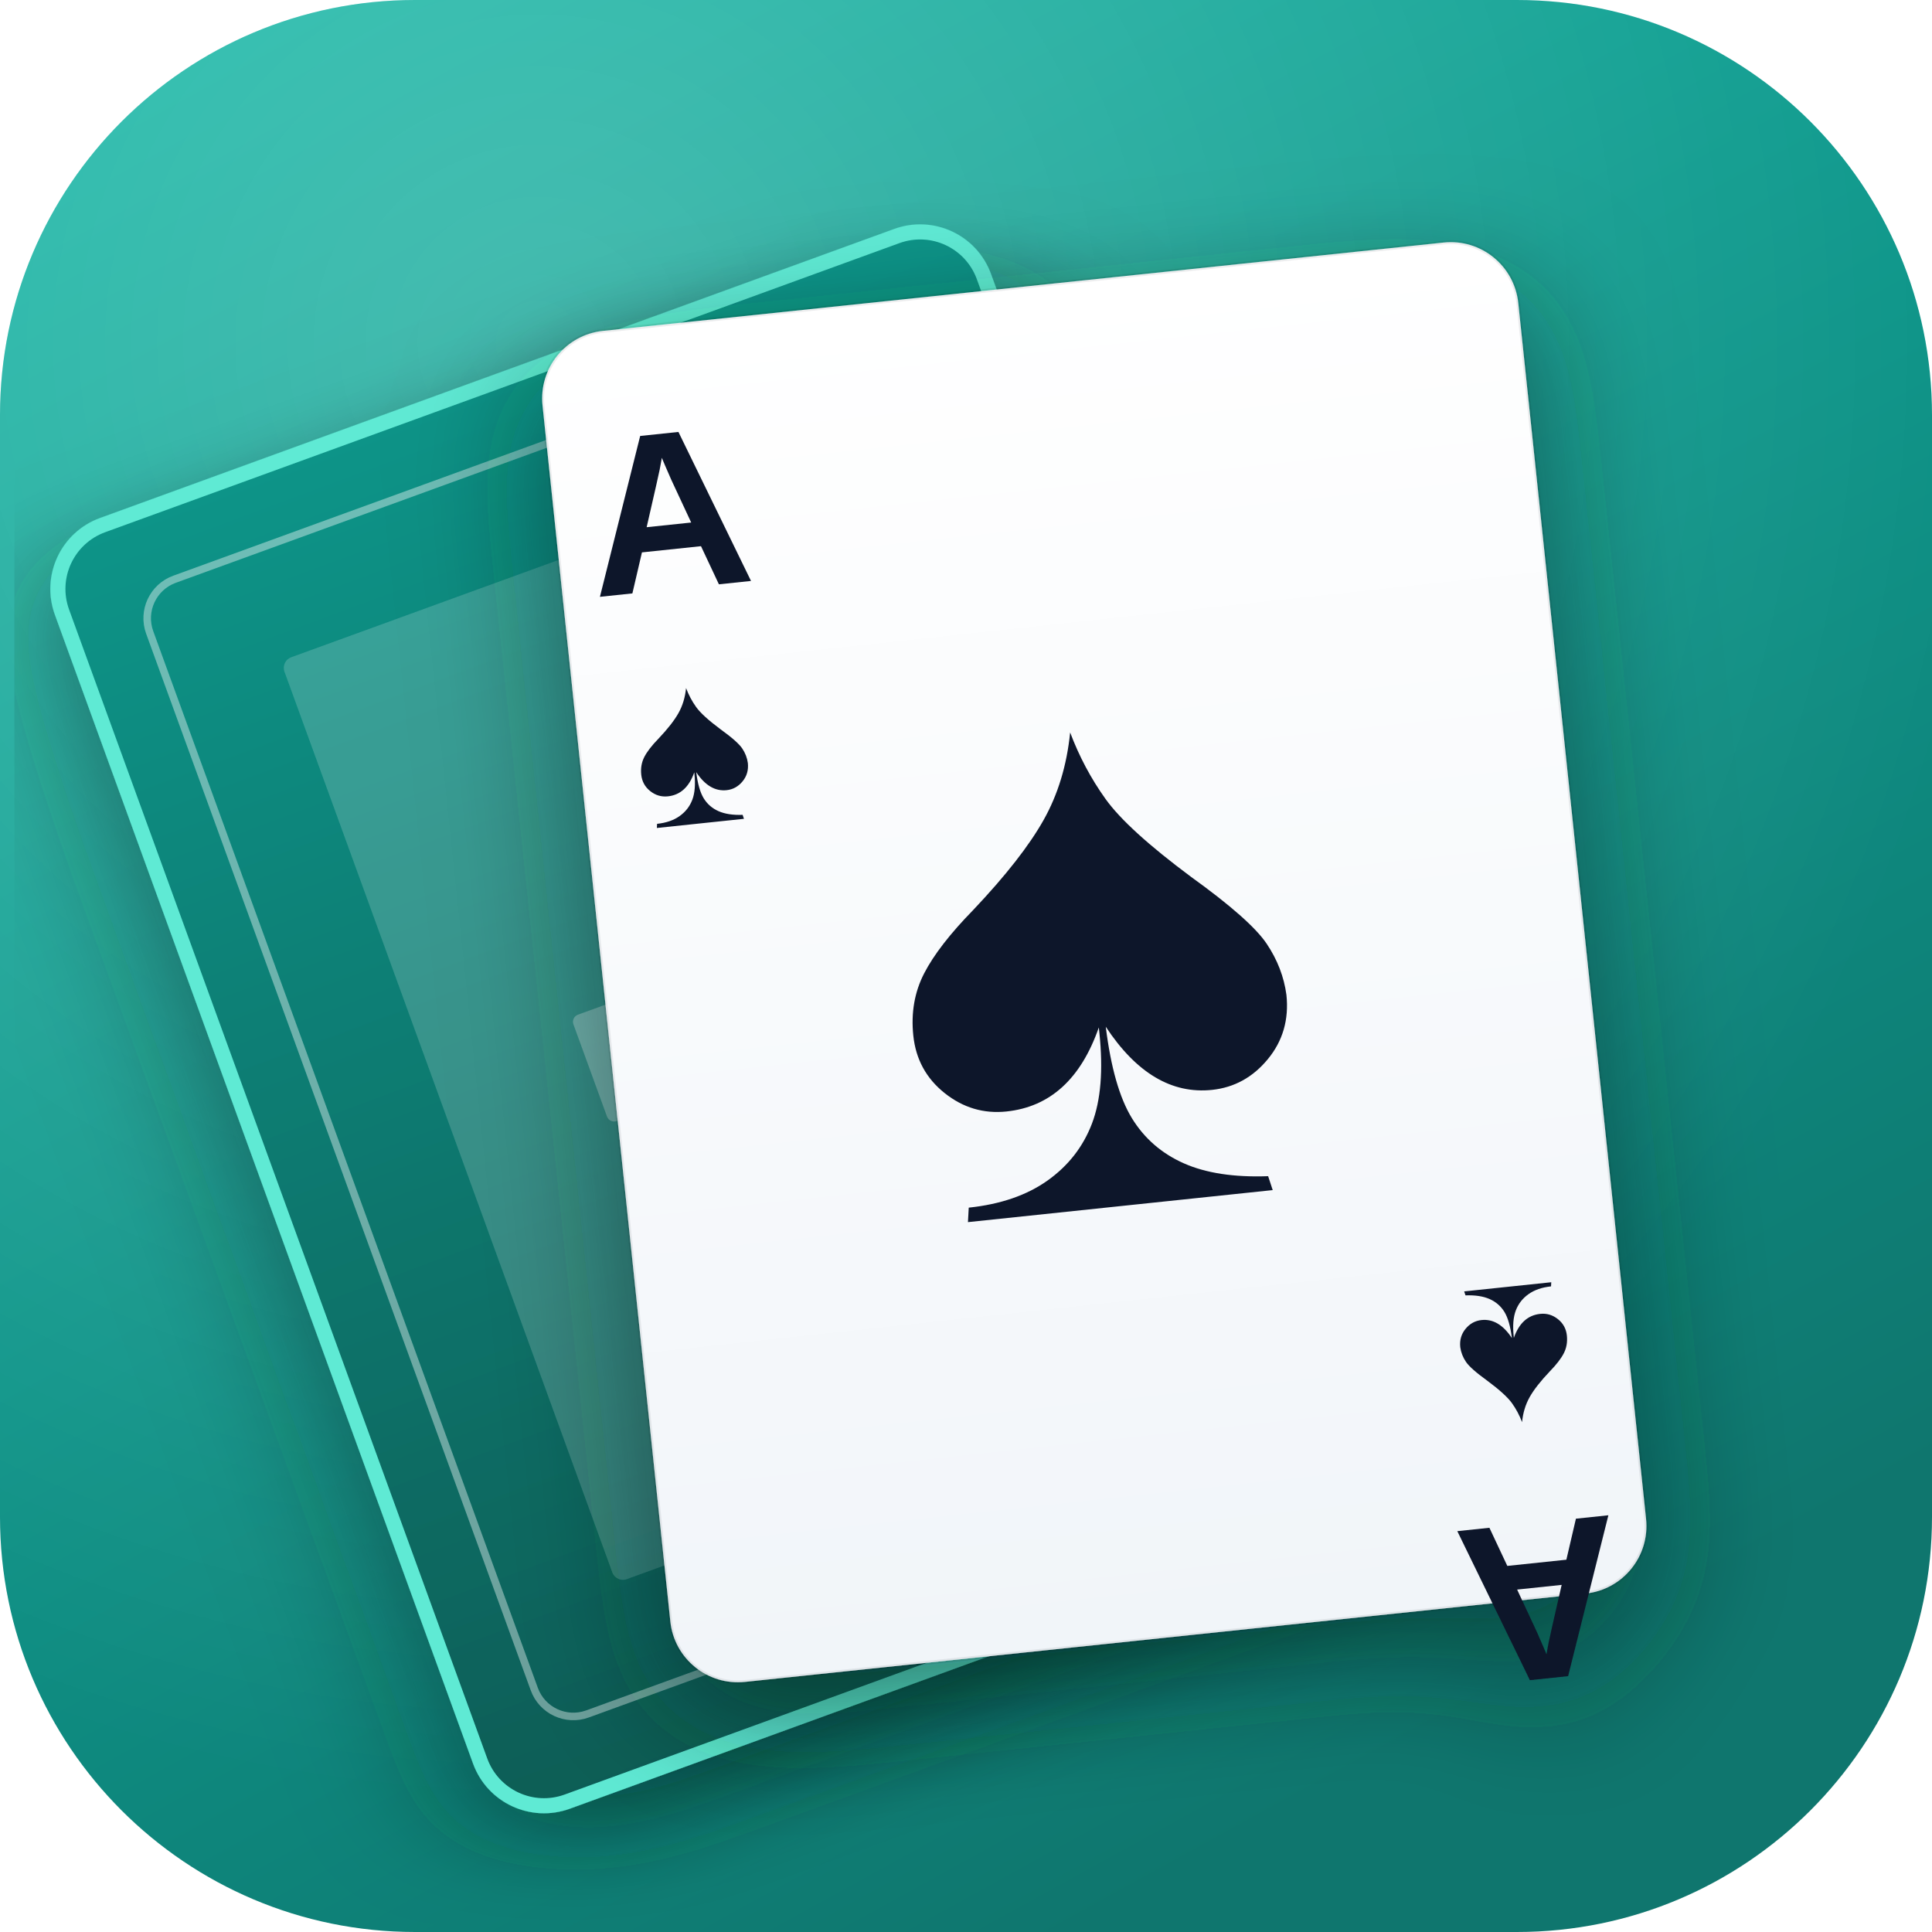
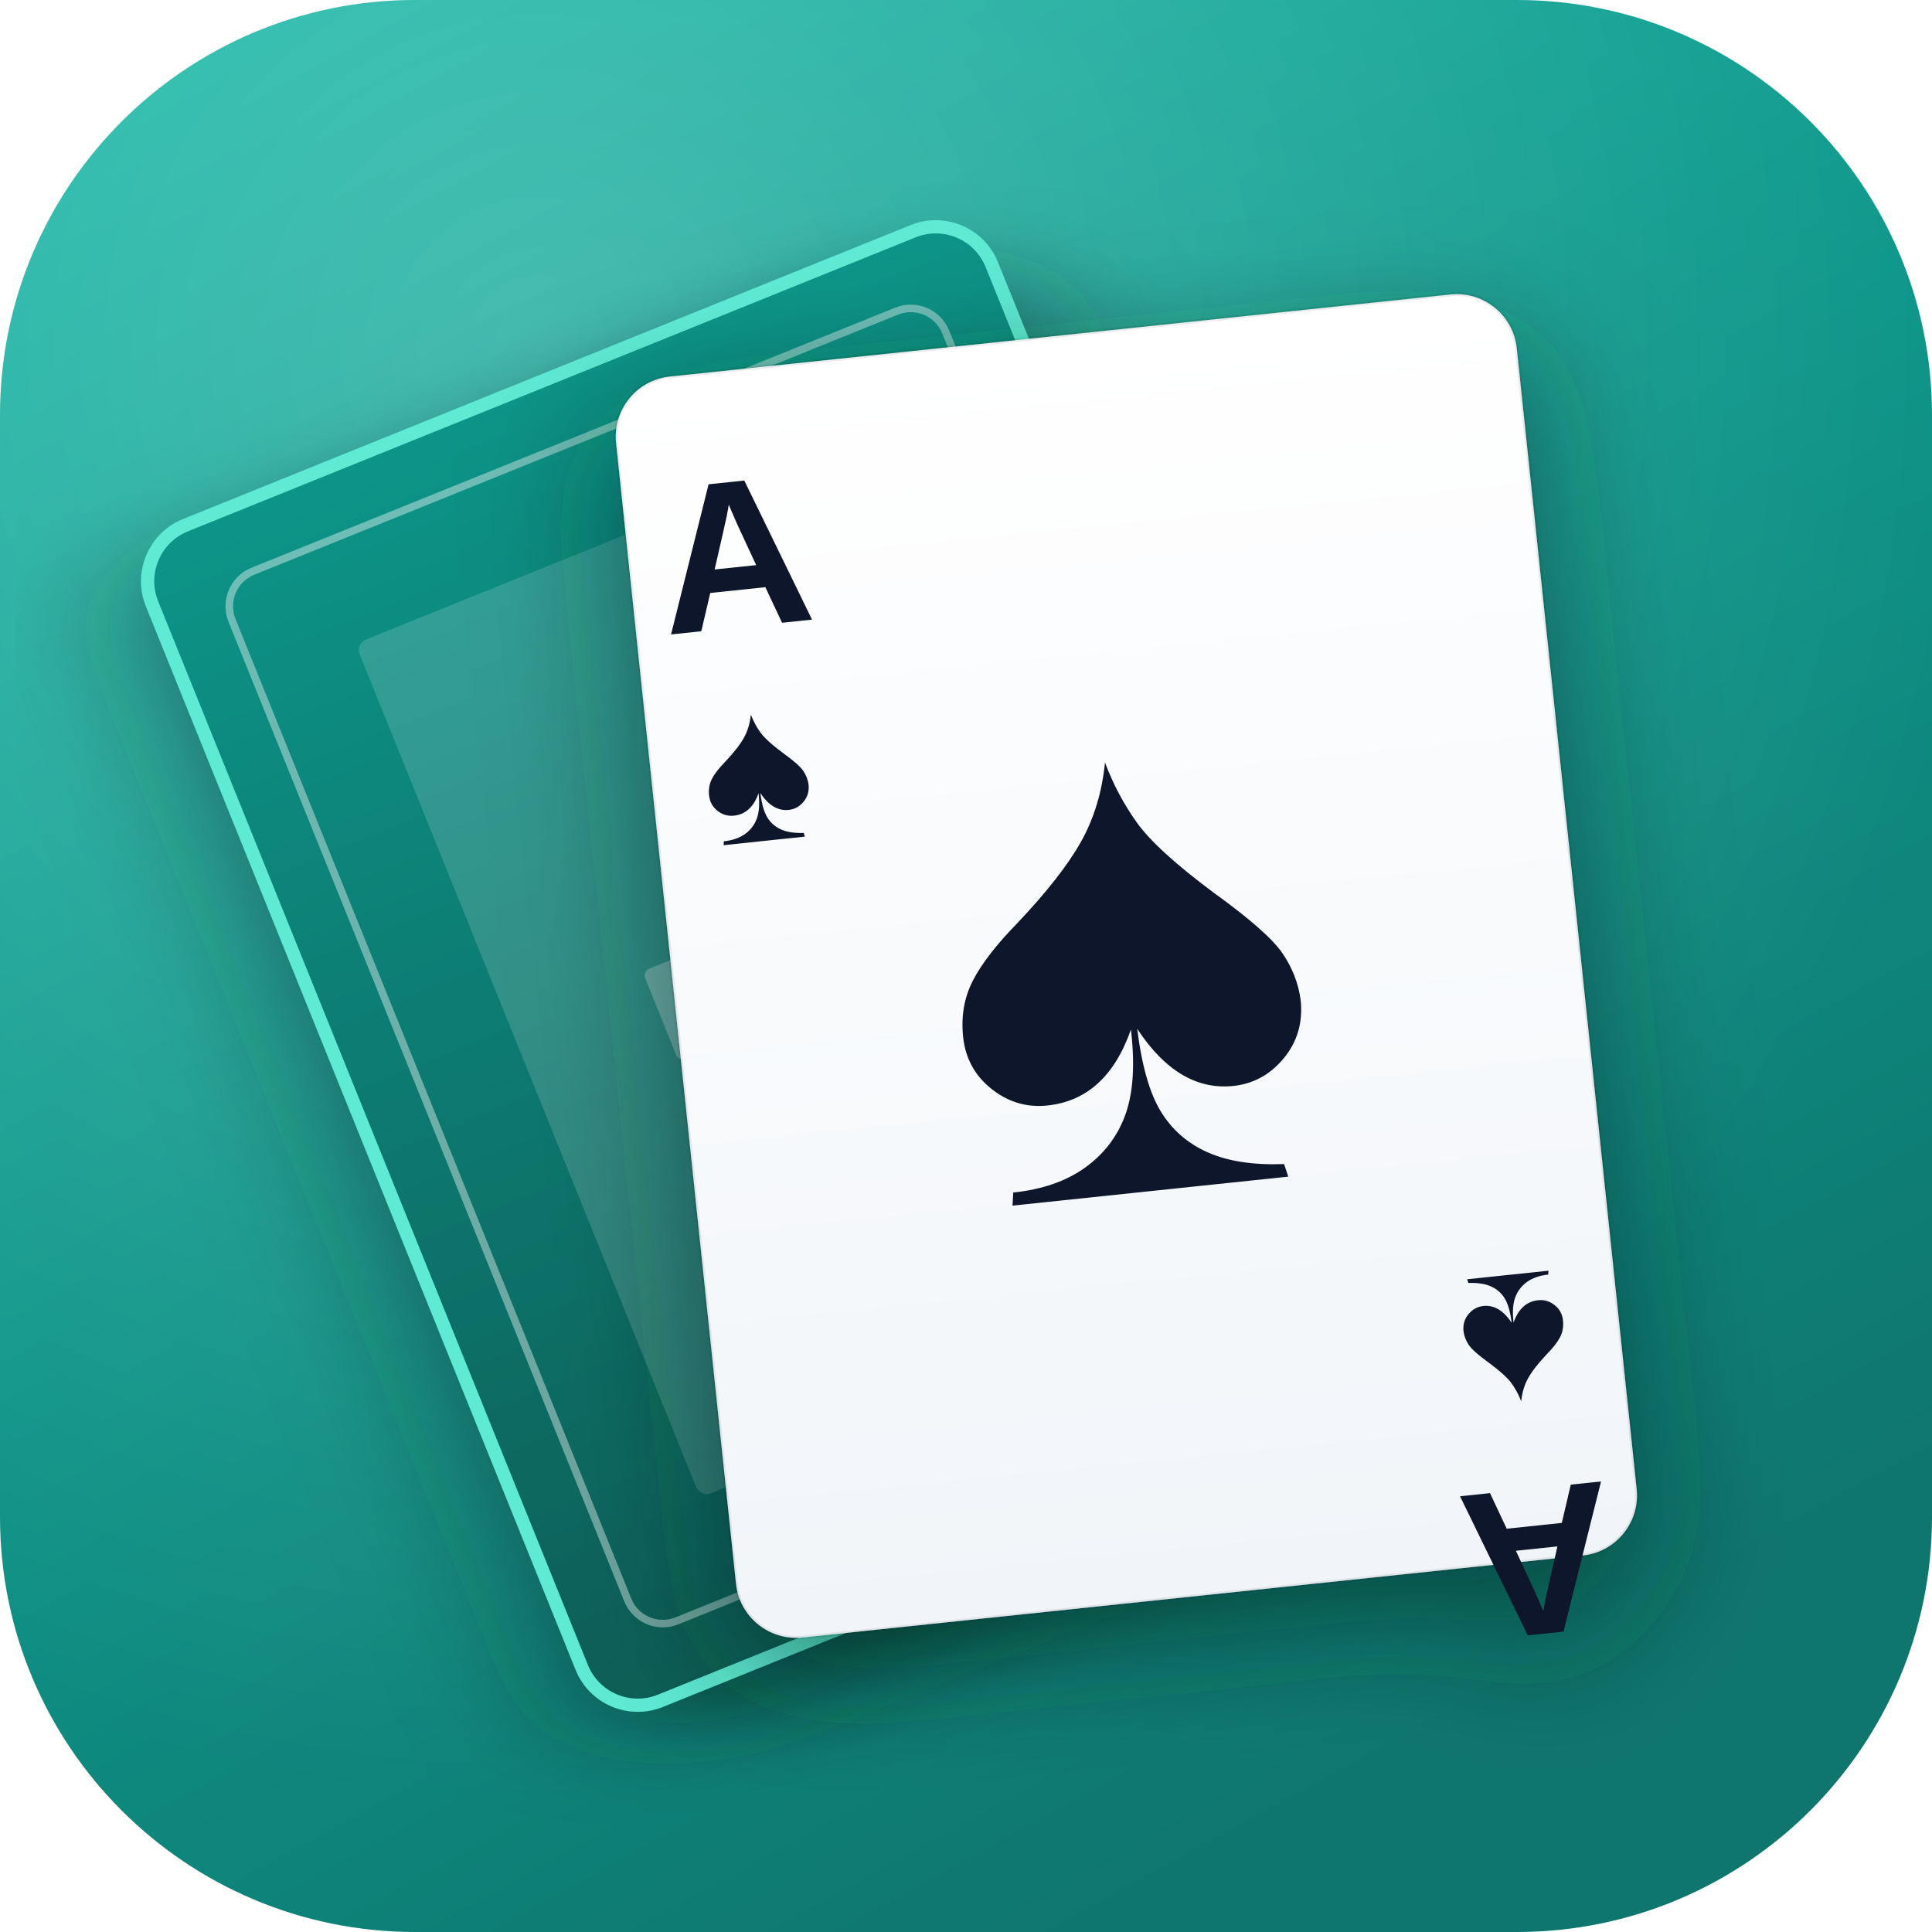
- <svg xmlns="http://www.w3.org/2000/svg" viewBox="0 0 1024 1024" width="1024" height="1024">
+ <svg xmlns="http://www.w3.org/2000/svg" viewBox="0 0 1024 1024">
  <defs>
    <linearGradient id="bg" x1="0" y1="0" x2="0.55" y2="1">
      <stop offset="0%" stop-color="#14b8a6" />
      <stop offset="55%" stop-color="#0d9488" />
      <stop offset="100%" stop-color="#0f766e" />
    </linearGradient>
    <radialGradient id="topGlow" cx="0.28" cy="0.18" r="0.75">
      <stop offset="0%" stop-color="rgba(255,255,255,0.22)" />
      <stop offset="100%" stop-color="rgba(255,255,255,0)" />
    </radialGradient>
    <linearGradient id="backCard" x1="0" y1="0" x2="0" y2="1">
      <stop offset="0%" stop-color="#0d9488" />
      <stop offset="100%" stop-color="#0a5d56" />
    </linearGradient>
    <linearGradient id="frontCard" x1="0" y1="0" x2="0" y2="1">
      <stop offset="0%" stop-color="#ffffff" />
      <stop offset="100%" stop-color="#f1f5f9" />
    </linearGradient>
    <filter id="cardShadow" x="-30%" y="-30%" width="160%" height="160%">
      <feDropShadow dx="0" dy="22" stdDeviation="34" flood-color="#062a25" flood-opacity="0.55" />
    </filter>
  </defs>
  <rect width="1024" height="1024" rx="220" fill="url(#bg)" />
  <rect width="1024" height="1024" rx="220" fill="url(#topGlow)" />
-   <g transform="translate(388, 540) rotate(-20)" filter="url(#cardShadow)">
-     <rect x="-260" y="-360" width="520" height="720" rx="36" fill="url(#backCard)" stroke="#5eead4" stroke-width="8" />
-     <rect x="-220" y="-320" width="440" height="640" rx="22" fill="none" stroke="rgba(255,255,255,0.40)" stroke-width="4" />
-     <g fill="rgba(255,255,255,0.18)">
-       <rect x="-160" y="-260" width="320" height="520" rx="6" />
+   <g transform="translate(512, 512)">
+     <g transform="translate(-95, 0) rotate(-22)" filter="url(#cardShadow)">
+       <rect x="-240" y="-336" width="480" height="672" rx="32" fill="url(#backCard)" stroke="#5eead4" stroke-width="7" />
+       <rect x="-204" y="-300" width="408" height="600" rx="20" fill="none" stroke="rgba(255,255,255,0.4)" stroke-width="4" />
+       <rect x="-148" y="-244" width="296" height="488" rx="6" fill="rgba(255,255,255,0.16)" />
+       <rect x="-72" y="-26" width="144" height="52" rx="4" fill="rgba(255,255,255,0.3)" />
    </g>
-     <g fill="rgba(255,255,255,0.32)">
-       <rect x="-80" y="-30" width="160" height="60" rx="4" />
+     <g transform="translate(85, 0) rotate(-6)" filter="url(#cardShadow)">
+       <rect x="-240" y="-336" width="480" height="672" rx="32" fill="url(#frontCard)" />
+       <rect x="-240" y="-336" width="480" height="672" rx="32" fill="none" stroke="#0f172a" stroke-width="2" opacity="0.08" />
+       <text x="-184" y="-200" text-anchor="middle" font-family="'Helvetica Neue', Arial, sans-serif" font-size="112" font-weight="900" fill="#0f172a">A</text>
+       <text x="-184" y="-86" text-anchor="middle" font-family="'Helvetica Neue', Arial, sans-serif" font-size="112" fill="#0f172a">♠</text>
+       <g transform="translate(184, 252) rotate(180)">
+         <text x="0" y="-46" text-anchor="middle" font-family="'Helvetica Neue', Arial, sans-serif" font-size="112" font-weight="900" fill="#0f172a">A</text>
+         <text x="0" y="68" text-anchor="middle" font-family="'Helvetica Neue', Arial, sans-serif" font-size="112" fill="#0f172a">♠</text>
+       </g>
+       <text x="0" y="120" text-anchor="middle" font-family="'Helvetica Neue', Arial, sans-serif" font-size="380" font-weight="900" fill="#0f172a">♠</text>
    </g>
  </g>
-   <g transform="translate(580, 510) rotate(-6)" filter="url(#cardShadow)">
-     <rect x="-260" y="-360" width="520" height="720" rx="36" fill="url(#frontCard)" />
-     <rect x="-260" y="-360" width="520" height="720" rx="36" fill="none" stroke="#0f172a" stroke-width="2" opacity="0.08" />
-     <text x="-200" y="-220" text-anchor="middle" font-family="'Helvetica Neue', Arial, sans-serif" font-size="120" font-weight="900" fill="#0f172a">A</text>
-     <text x="-200" y="-95" text-anchor="middle" font-family="'Helvetica Neue', Arial, sans-serif" font-size="120" fill="#0f172a">♠</text>
-     <g transform="translate(200, 270) rotate(180)">
-       <text x="0" y="-50" text-anchor="middle" font-family="'Helvetica Neue', Arial, sans-serif" font-size="120" font-weight="900" fill="#0f172a">A</text>
-       <text x="0" y="76" text-anchor="middle" font-family="'Helvetica Neue', Arial, sans-serif" font-size="120" fill="#0f172a">♠</text>
-     </g>
-     <text x="0" y="130" text-anchor="middle" font-family="'Helvetica Neue', Arial, sans-serif" font-size="420" font-weight="900" fill="#0f172a">♠</text>
-   </g>
</svg>
